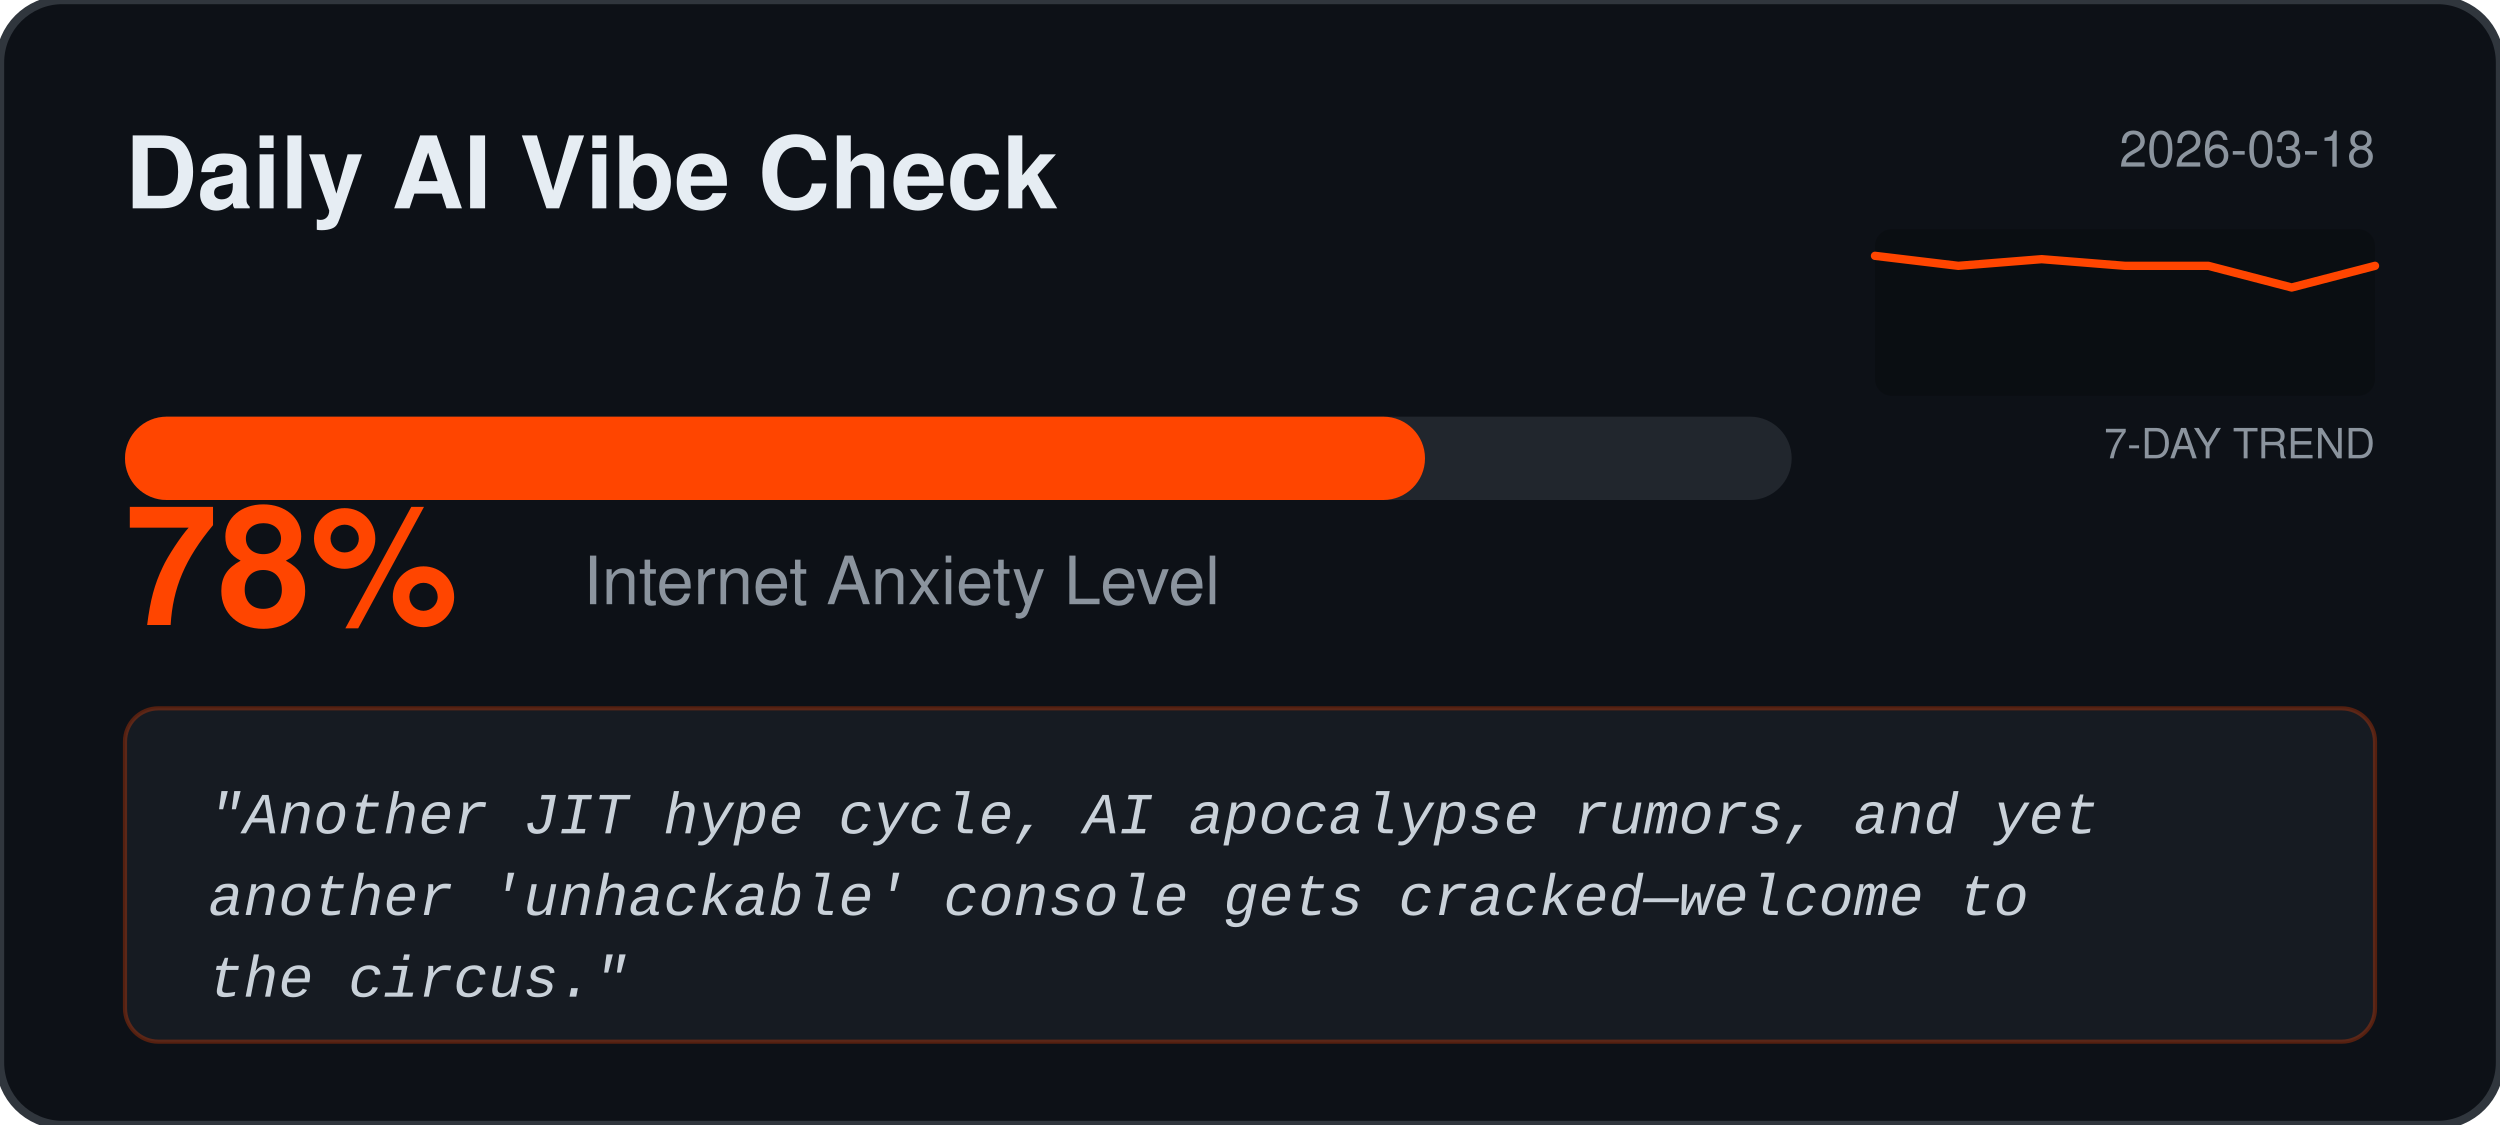
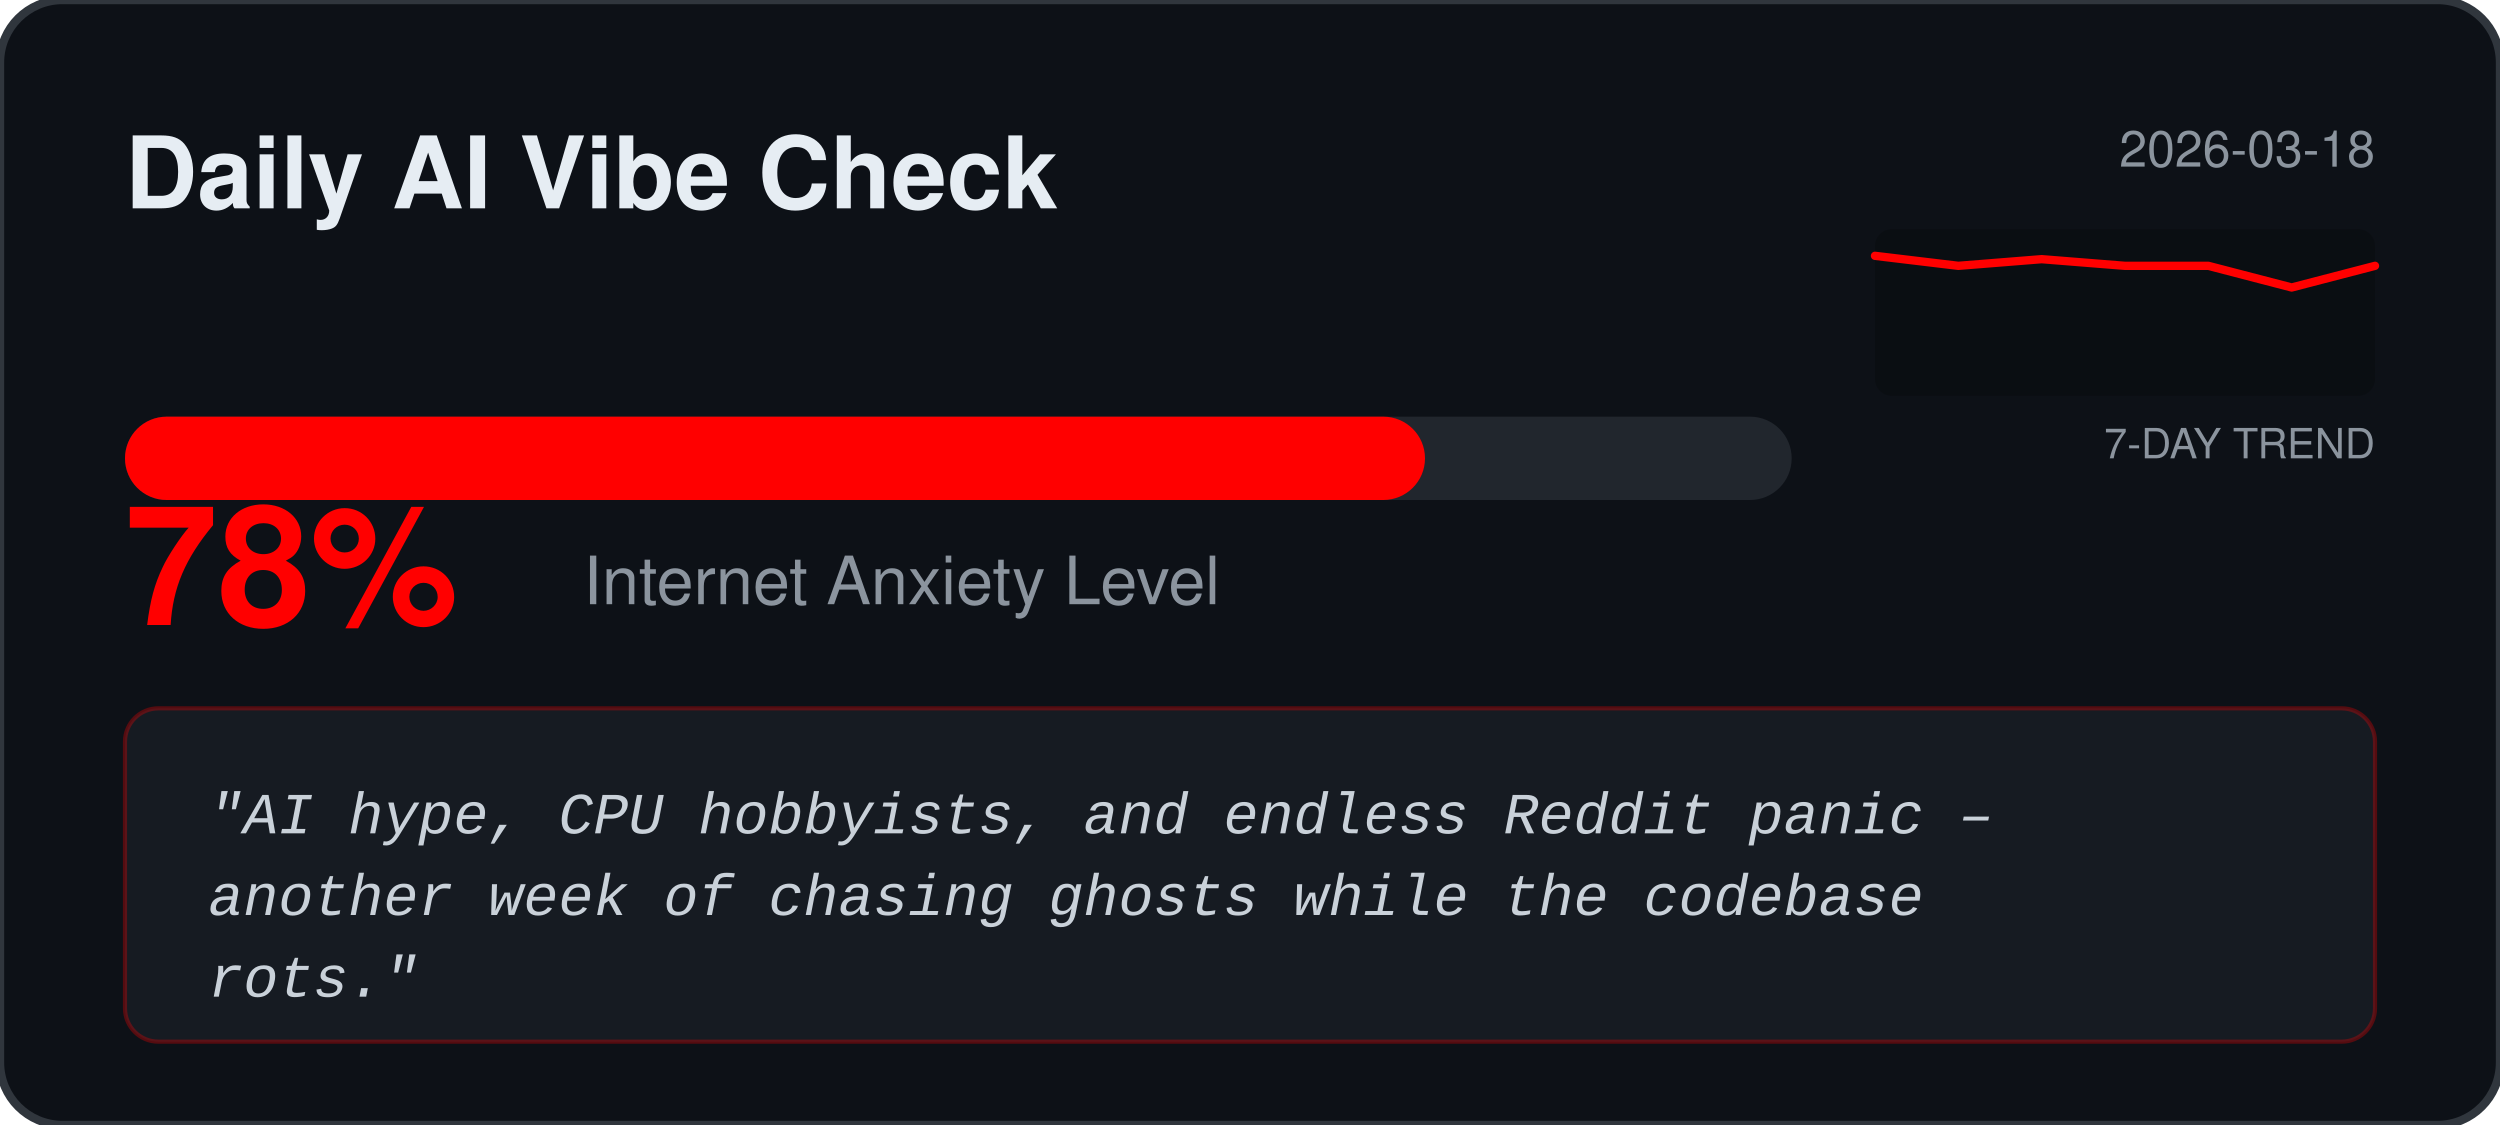
<svg xmlns="http://www.w3.org/2000/svg" width="600" height="270" viewBox="0 0 600 270" fill="none">
  <rect width="600" height="270" rx="15" fill="#0D1117" stroke="#30363D" stroke-width="2" />
  <text x="30" y="50" fill="#E6EDF3" font-family="Segoe UI, Helvetica, sans-serif" font-weight="bold" font-size="24">Daily AI Vibe Check</text>
  <text x="570" y="40" fill="#8B949E" font-family="Segoe UI, Helvetica, sans-serif" font-size="12" text-anchor="end">2026-03-18</text>
  <rect x="450" y="55" width="120" height="40" fill="#000000" fill-opacity="0.2" rx="4" />
  <text x="570" y="110" fill="#8B949E" font-family="Segoe UI, Helvetica, sans-serif" font-size="10" text-anchor="end">7-DAY TREND</text>
-   <polyline points="450.0,61.4 470.0,63.8 490.0,62.2 510.0,63.8 530.0,63.8 550.0,69.0 570.0,63.8" fill="none" stroke="#FF4500" stroke-width="2" stroke-linecap="round" stroke-linejoin="round" />
+   <polyline points="450.0,61.4 470.0,63.8 490.0,62.2 510.0,63.8 530.0,63.8 550.0,69.0 570.0,63.8" fill="none" stroke="#FF0000" stroke-width="2" stroke-linecap="round" stroke-linejoin="round" />
  <rect x="30" y="100" width="400" height="20" rx="10" fill="#21262D" />
-   <rect x="30" y="100" width="312.0" height="20" rx="10" fill="#FF4500" />
-   <text x="30" y="150" fill="#FF4500" font-family="Segoe UI, Helvetica, sans-serif" font-weight="bold" font-size="40">78%</text>
+   <rect x="30" y="100" width="312.0" height="20" rx="10" fill="#FF0000" />
+   <text x="30" y="150" fill="#FF0000" font-family="Segoe UI, Helvetica, sans-serif" font-weight="bold" font-size="40">78%</text>
  <text x="140" y="145" fill="#8B949E" font-family="Segoe UI, Helvetica, sans-serif" font-size="16">Internet Anxiety Level</text>
-   <rect x="30" y="170" width="540" height="80" rx="8" fill="#161B22" stroke="#FF4500" stroke-opacity="0.3" />
+   <rect x="30" y="170" width="540" height="80" rx="8" fill="#161B22" stroke="#FF0000" stroke-opacity="0.3" />
  <text x="50" y="200" fill="#C9D1D9" font-family="Courier New, monospace" font-size="14" font-style="italic">
-     <tspan x="50" dy="0">"Another JIT hype cycle, AI apocalypse rumors, and yet</tspan>
-     <tspan x="50" dy="1.4em">another 'unhackable' console gets cracked—welcome to</tspan>
-     <tspan x="50" dy="1.4em">the circus."</tspan>
+     <tspan x="50" dy="0">"AI hype, CPU hobbyists, and endless Reddit panic –</tspan>
+     <tspan x="50" dy="1.4em">another week of chasing ghosts while the codebase</tspan>
+     <tspan x="50" dy="1.4em">rots."</tspan>
  </text>
</svg>
